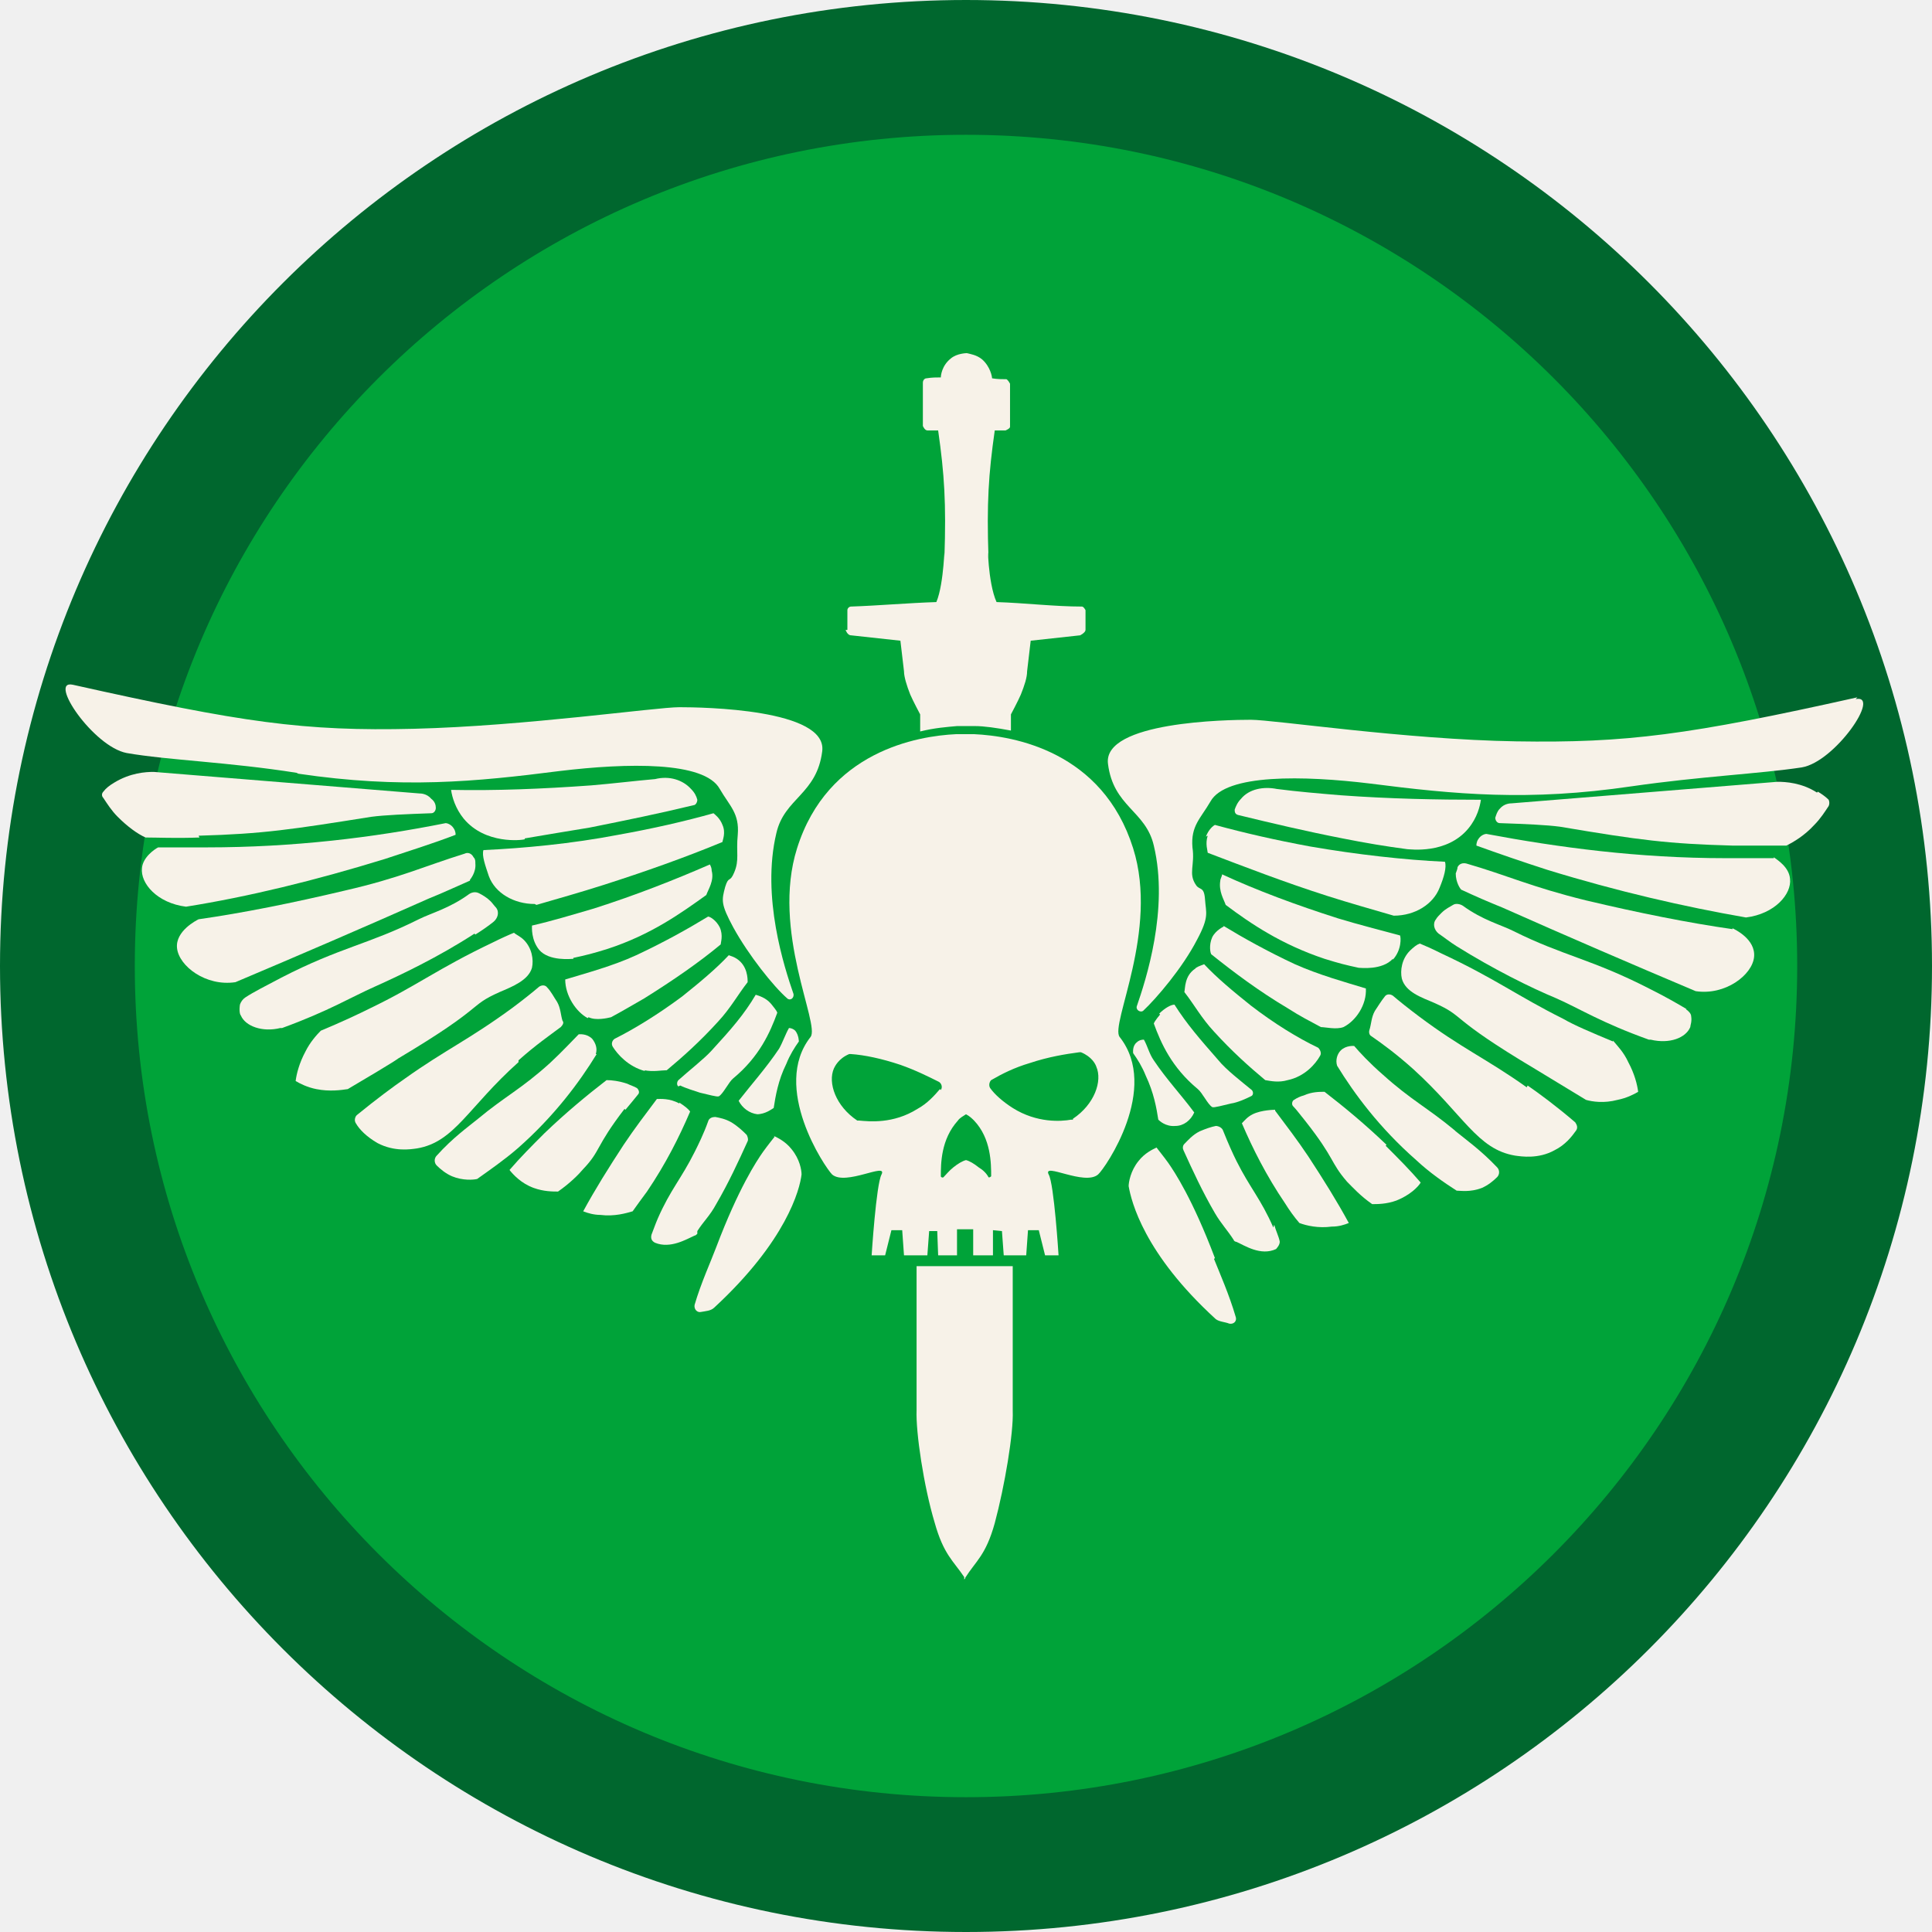
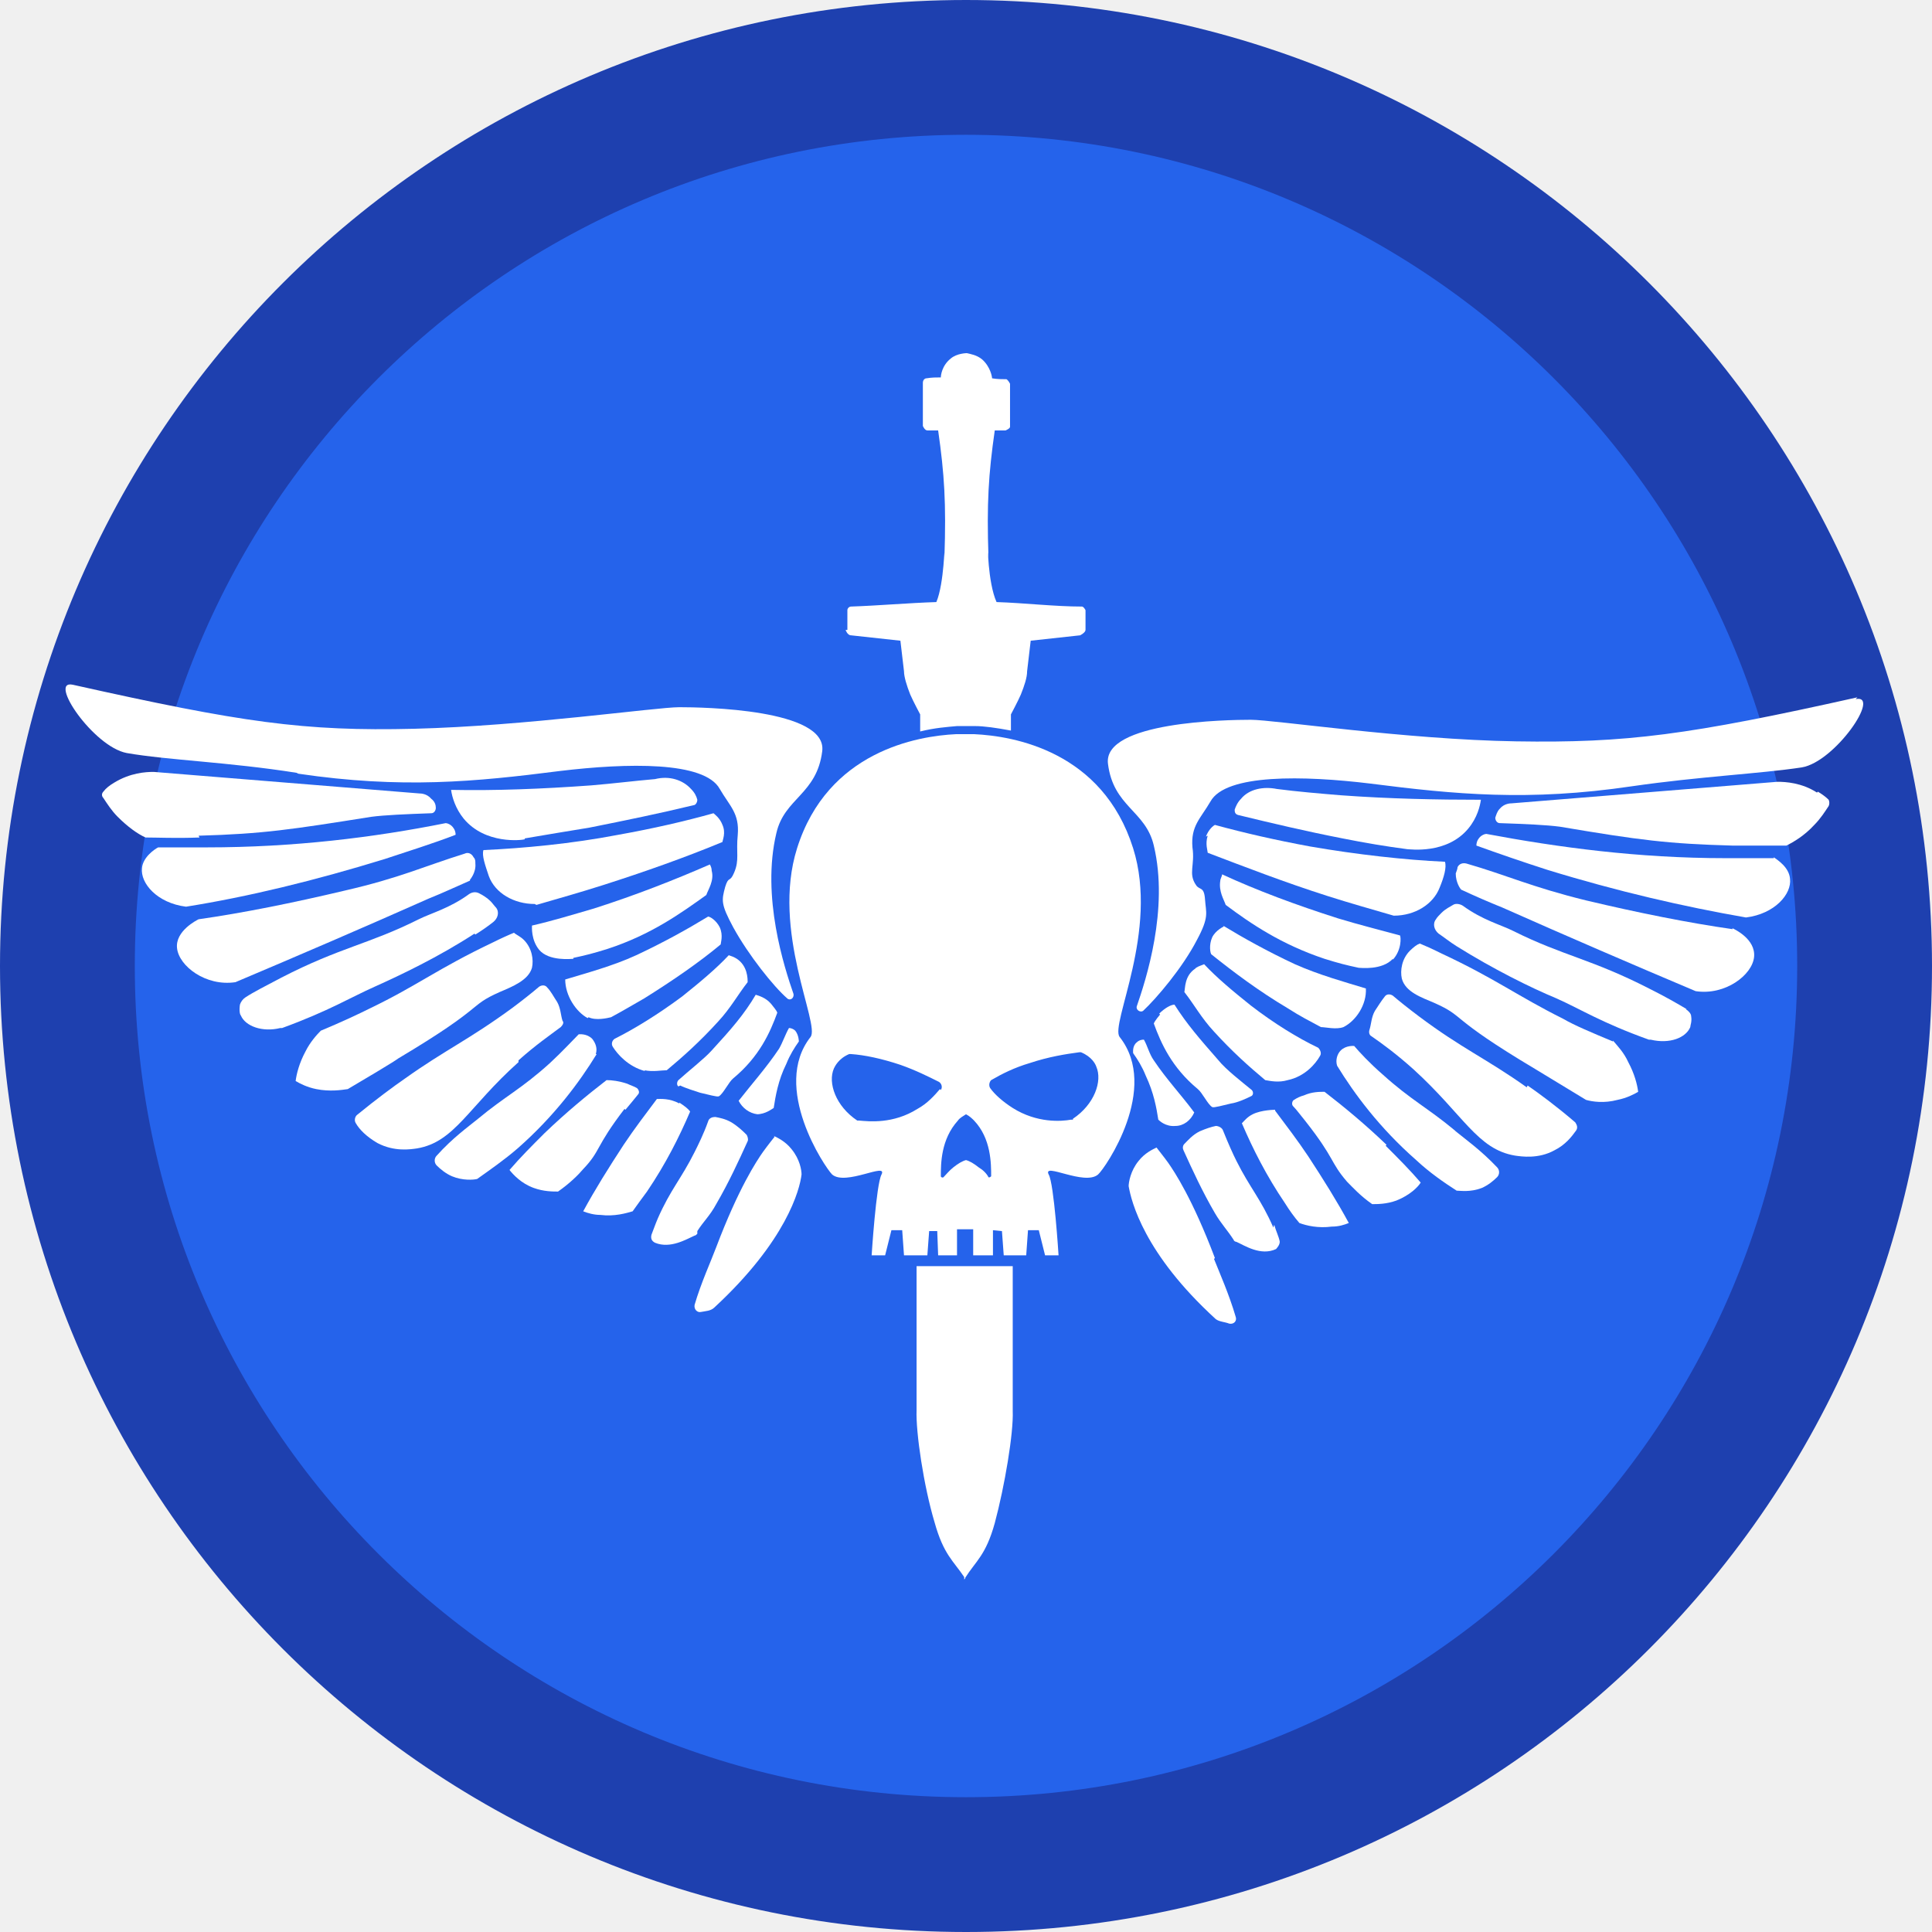
<svg xmlns="http://www.w3.org/2000/svg" id="Layer_1" data-name="Layer 1" viewBox="0 0 21.5 21.5">
  <defs>
    <style>
      .cls-1 {
-         fill: #f7f2e8;
+         fill: #fff;
      }

      .cls-2 {
-         fill: #00a339;
-         stroke: #00672e;
+         fill: #2563eb;
+         stroke: #1e40af;
        stroke-width: 1.5px;
      }
    </style>
  </defs>
  <circle class="cls-2" cx="10.75" cy="10.75" r="10" />
  <g id="g84">
    <path id="path2" class="cls-1" d="M3.32,8.61c1.15.17,1.97.09,2.91-.03.75-.09,1.61-.11,1.78.2.11.19.22.27.2.51-.02.2.02.28-.04.42-.05.12-.06.03-.1.16-.04.15-.05.19.09.45.17.31.45.66.6.79.03.03.08,0,.07-.05-.1-.29-.36-1.08-.19-1.79.09-.39.45-.43.51-.91.06-.47-1.33-.49-1.59-.49s-1.72.21-2.95.24-1.92-.07-3.8-.49c-.28-.06.23.69.6.76.46.08,1.13.1,1.89.22h0Z" />
    <path id="path4" class="cls-1" d="M5.84,9.33c.24-.04.47-.08.72-.12.4-.08.79-.16,1.16-.25.02,0,.04-.03.04-.06-.01-.04-.03-.08-.07-.12-.09-.1-.24-.15-.4-.11-.23.02-.47.05-.71.07-.55.04-1.07.06-1.56.05.01.08.05.21.14.32.24.29.65.24.68.23Z" />
    <path id="path6" class="cls-1" d="M5.97,10.07c.24-.07.49-.14.74-.22.47-.15.92-.31,1.33-.48,0-.02.04-.1,0-.19-.03-.08-.09-.12-.1-.13-.32.09-.67.17-1.06.24-.52.1-1.06.15-1.5.17-.02.06.02.17.06.29.07.19.28.31.51.31h0Z" />
    <path id="path8" class="cls-1" d="M6.38,10.66c.14-.03.22-.05.38-.1.49-.16.82-.4,1.1-.6.02-.06.09-.16.06-.27,0-.03-.01-.05-.02-.07-.39.17-.82.34-1.29.49-.24.07-.47.14-.69.19,0,.02-.01.16.08.27.11.13.36.1.38.1h0Z" />
    <path id="path10" class="cls-1" d="M6.55,11.32c.08.04.21.01.25,0,.13-.07.23-.13.37-.21.32-.2.61-.4.85-.6,0-.02.03-.1-.01-.19-.04-.08-.11-.12-.13-.12-.23.14-.5.29-.8.43-.26.12-.56.2-.79.27,0,.18.12.36.25.43h0Z" />
    <path id="path12" class="cls-1" d="M7.17,11.91c.1.02.19,0,.25,0,.18-.15.37-.32.57-.54.14-.15.22-.3.33-.44,0-.04,0-.18-.12-.26-.03-.02-.06-.03-.09-.04-.14.15-.32.3-.52.46-.27.2-.53.36-.75.47-.03.02-.04.06-.02.09.05.08.17.22.36.27h0Z" />
    <path id="path14" class="cls-1" d="M7.57,12.08c.06.03.16.06.22.08.09.02.19.05.21.04.05-.03.11-.16.16-.2.29-.24.41-.51.49-.73-.01-.03-.04-.06-.07-.1-.06-.07-.14-.09-.17-.1-.13.22-.27.38-.49.62-.08.09-.26.23-.37.33-.02.02-.02.06,0,.07h0Z" />
    <path id="path16" class="cls-1" d="M8.42,12.4c.1,0,.17-.06.19-.07.02-.13.05-.31.14-.49.04-.1.09-.18.14-.25,0,0,0-.07-.04-.12-.02-.02-.05-.03-.07-.03-.04.07-.07.16-.11.23-.14.21-.31.4-.45.58.04.08.12.14.21.15Z" />
    <path id="path18" class="cls-1" d="M2.21,9.3c.72-.02,1.04-.07,1.92-.21.15-.02.39-.03.67-.04.03,0,.05-.03.05-.06,0-.03-.01-.07-.05-.1-.05-.06-.12-.06-.13-.06-.99-.08-1.98-.16-2.96-.24-.09,0-.26.01-.44.12-.05.03-.09.06-.12.1-.02.02-.02.05,0,.07.04.06.09.14.16.21.11.11.22.19.31.23.13,0,.34.01.6,0Z" />
    <path id="path20" class="cls-1" d="M4.28,9.56c.27-.09.53-.17.79-.27,0-.01,0-.04-.02-.07-.03-.05-.08-.06-.09-.06-.8.16-1.69.27-2.66.27-.18,0-.36,0-.54,0-.04.02-.17.11-.18.23-.02.17.17.39.49.43.69-.11,1.43-.29,2.21-.53h0Z" />
    <path id="path22" class="cls-1" d="M5.23,9.79s.07-.08.06-.18c0-.03,0-.05-.02-.07-.02-.04-.06-.06-.1-.04-.45.14-.72.27-1.33.41-.59.14-1.14.25-1.63.32-.02.01-.26.13-.24.32.02.2.32.43.65.38.71-.3,1.43-.61,2.15-.93.15-.06.3-.13.46-.2h0Z" />
    <path id="path24" class="cls-1" d="M5.29,10.4c.08-.05.15-.1.2-.14.05-.04.07-.11.03-.16-.02-.02-.04-.05-.06-.07-.04-.04-.09-.07-.13-.09-.04-.02-.08-.01-.11.01-.22.16-.42.21-.56.28-.56.28-.87.31-1.53.65-.17.09-.31.16-.4.22-.03.02-.05.05-.06.08-.01.07,0,.11.01.12.05.12.24.19.44.14,0,0,.01,0,.02,0,.52-.19.76-.34,1.03-.46.29-.13.71-.33,1.11-.59h0Z" />
    <path id="path26" class="cls-1" d="M5.56,11.04c.14-.06.32-.13.36-.27.02-.09,0-.22-.09-.31-.04-.04-.09-.06-.11-.08-.05.02-.14.06-.24.11-.61.29-.84.48-1.36.73-.12.06-.31.15-.55.25-.05.05-.12.13-.17.23-.07.13-.1.25-.11.33.05.03.13.07.23.09.15.03.28.01.35,0,.56-.33.56-.34.56-.34.99-.59.77-.58,1.13-.74Z" />
    <path id="path28" class="cls-1" d="M5.77,11.8c.19-.17.35-.28.47-.37.02-.02.04-.05.02-.07-.02-.06-.02-.14-.06-.21-.04-.06-.07-.12-.11-.16-.02-.03-.06-.03-.09-.01-.07.06-.17.14-.29.23-.49.36-.75.47-1.2.79-.13.09-.32.23-.54.41-.02.02-.03.06-.01.09.04.07.12.15.24.22.19.1.37.07.44.06.42-.07.57-.46,1.13-.96h0Z" />
    <path id="path30" class="cls-1" d="M6.63,11.73c.02-.06,0-.12-.04-.17-.06-.06-.14-.05-.15-.05-.07.07-.18.19-.32.32-.32.29-.5.37-.8.62-.11.09-.28.21-.46.41-.03.03-.03.08,0,.11.04.04.1.09.17.12.12.05.24.04.28.03.14-.1.3-.21.45-.34.41-.36.69-.74.88-1.05h0Z" />
    <path id="path32" class="cls-1" d="M6.96,12.35c.05-.06.1-.12.14-.17.02-.02.01-.05-.01-.07-.03-.02-.07-.03-.11-.05-.09-.03-.17-.04-.23-.04-.22.17-.45.36-.69.59-.14.14-.27.27-.39.41.04.05.13.15.27.2.11.04.21.04.27.04.13-.09.23-.19.28-.25.2-.21.13-.24.46-.67Z" />
    <path id="path34" class="cls-1" d="M7.56,12.28c-.11-.06-.21-.05-.25-.05-.12.16-.25.33-.37.51-.17.26-.32.5-.45.74.05.02.12.04.19.04.16.02.29-.02.36-.04.05-.07.1-.14.16-.22.21-.31.36-.61.48-.89-.02-.03-.06-.06-.12-.1Z" />
    <path id="path36" class="cls-1" d="M7.76,13.7c.07-.11.14-.17.21-.3.14-.24.25-.48.35-.7.01-.02,0-.05-.01-.07-.04-.04-.09-.09-.17-.14-.07-.04-.13-.05-.18-.06-.03,0-.07.01-.08.05-.05.14-.11.26-.15.34-.15.3-.27.42-.41.74-.03.07-.05.13-.07.18-.01.04,0,.07.04.09h0c.17.07.35-.04.44-.08.01,0,.02-.01.03-.02h0Z" />
    <path id="path38" class="cls-1" d="M8.62,12.65s-.08.1-.13.17c-.07.1-.27.4-.52,1.06-.06.16-.17.4-.24.64-.01.05.03.09.07.08.05-.01.11-.01.15-.05.8-.74.95-1.31.97-1.48,0-.05-.02-.17-.11-.28-.07-.09-.16-.13-.2-.15h0Z" />
    <path id="path40" class="cls-1" d="M20.67,7.76c-1.88.42-2.57.51-3.8.49s-2.69-.24-2.95-.24-1.65.02-1.59.49c.06.48.42.52.51.91.17.71-.09,1.5-.19,1.79-.01.04.04.07.07.05.15-.14.44-.48.6-.79.14-.26.1-.3.09-.45-.01-.15-.06-.1-.1-.16-.09-.13-.01-.22-.04-.42-.02-.24.09-.32.2-.51.17-.31,1.04-.29,1.78-.2.94.12,1.76.2,2.91.03.76-.11,1.43-.14,1.89-.21.37-.06.89-.82.6-.76h0Z" />
    <path id="path42" class="cls-1" d="M14.94,9.33c.25.05.49.09.72.12.03,0,.44.06.68-.23.1-.12.13-.25.14-.32-.49,0-1.01-.01-1.56-.05-.24-.02-.48-.04-.71-.07-.15-.03-.31,0-.4.11-.04.04-.06.09-.07.12,0,.02,0,.05.04.06.37.09.75.18,1.16.26Z" />
    <path id="path44" class="cls-1" d="M13.44,9.3c-.03.09,0,.17,0,.19.42.16.86.33,1.33.48.25.08.5.15.74.22.24,0,.44-.13.51-.31.05-.12.08-.23.06-.29-.44-.02-.98-.08-1.5-.17-.38-.07-.73-.15-1.06-.24-.02.01-.07.05-.1.13h0Z" />
    <path id="path46" class="cls-1" d="M15.5,10.68c.1-.11.09-.25.08-.27-.22-.06-.46-.12-.69-.19-.47-.15-.9-.31-1.29-.49,0,.02-.02.05-.02.07-.02.12.04.21.06.27.28.21.62.44,1.1.6.16.05.24.07.38.1.02,0,.26.03.38-.1h0Z" />
    <path id="path48" class="cls-1" d="M13.62,10.31s-.09.04-.13.12c-.04.09-.02.18-.01.19.25.2.53.41.85.6.14.09.24.14.37.21.05,0,.17.03.25,0,.14-.07.26-.25.25-.43-.23-.07-.52-.15-.79-.27-.3-.14-.57-.29-.8-.43h0Z" />
    <path id="path50" class="cls-1" d="M13.3,10.78c-.12.08-.11.22-.12.26.11.14.19.29.33.44.2.22.39.39.57.54.06.01.15.03.25,0,.19-.04.31-.18.36-.27.02-.03,0-.07-.02-.09-.23-.11-.49-.27-.75-.47-.2-.16-.38-.31-.52-.46-.02.01-.06.02-.09.04h0Z" />
    <path id="path52" class="cls-1" d="M12.91,11.29s-.06.07-.07.1c.08.22.2.49.49.73.05.04.11.17.16.2.02.01.12-.02.21-.04.07-.01.16-.05.22-.08.03-.01.03-.05.01-.07-.11-.09-.29-.23-.37-.33-.21-.24-.35-.4-.49-.62-.04,0-.11.04-.17.1Z" />
    <path id="path54" class="cls-1" d="M12.72,11.57s-.04,0-.07.03c-.05.04-.04.11-.04.12.05.07.1.15.14.25.09.19.12.36.14.49.01.01.08.08.19.07.09,0,.17-.06.21-.15-.14-.19-.31-.37-.45-.58-.05-.07-.07-.16-.11-.23Z" />
    <path id="path56" class="cls-1" d="M20.22,8.82c-.17-.11-.35-.12-.44-.12-.99.08-1.98.16-2.96.24-.01,0-.08,0-.13.06-.03.03-.04.07-.05.1,0,.03.02.06.05.06.29.01.52.02.67.04.89.15,1.2.19,1.92.21.26,0,.47,0,.6,0,.08-.04.2-.11.31-.23.07-.07.12-.15.16-.21.01-.02.01-.05,0-.07-.03-.03-.07-.06-.12-.09h0Z" />
    <path id="path58" class="cls-1" d="M19.74,9.55c-.17,0-.35,0-.54,0-.97,0-1.86-.12-2.66-.27-.01,0-.06.01-.09.06-.02.03-.02.06-.02.07.25.09.51.18.79.27.78.24,1.52.41,2.21.53.32-.04.51-.26.49-.43-.01-.13-.14-.21-.18-.24Z" />
    <path id="path60" class="cls-1" d="M19.28,10.34c-.49-.07-1.04-.18-1.63-.32-.61-.15-.88-.28-1.33-.41-.04-.01-.08,0-.1.04,0,.02-.01.04-.02.07,0,.1.05.17.06.18.15.07.31.14.46.2.72.32,1.44.63,2.15.93.33.05.63-.18.65-.38.02-.2-.22-.31-.24-.32h0Z" />
    <path id="path62" class="cls-1" d="M18.77,11.23c-.1-.06-.24-.14-.4-.22-.66-.34-.97-.37-1.53-.65-.14-.07-.34-.12-.56-.28-.03-.02-.08-.03-.11-.01s-.08.04-.13.09c-.02.02-.05.05-.06.07-.04.05-.02.12.03.16.06.04.12.09.2.14.4.25.82.46,1.11.58.27.12.5.27,1.03.46,0,0,.01,0,.02,0,.21.05.39-.02.44-.14,0-.02.02-.06.01-.12,0-.03-.03-.06-.06-.08h0Z" />
    <path id="path64" class="cls-1" d="M17.95,11.59c-.24-.1-.43-.18-.55-.25-.52-.26-.76-.45-1.36-.73-.1-.05-.19-.09-.24-.11-.03.01-.07.04-.11.08-.09.09-.11.22-.09.31.04.15.22.21.36.27.36.16.14.15,1.13.74,0,0,0,0,.56.34.07.02.2.04.35,0,.1-.02.18-.06.23-.09-.01-.08-.04-.2-.11-.33-.05-.11-.12-.18-.17-.24h0Z" />
    <path id="path66" class="cls-1" d="M16.99,12.1c-.45-.32-.72-.43-1.2-.79-.12-.09-.22-.17-.29-.23-.03-.02-.07-.02-.09.01-.04.05-.07.1-.11.16-.04.07-.04.15-.06.21-.01.03,0,.06.02.07.13.09.28.2.47.37.56.51.71.89,1.13.96.07.01.26.04.44-.06.12-.06.19-.15.24-.22.02-.03.01-.06-.01-.09-.21-.18-.4-.32-.53-.41h0Z" />
    <path id="path68" class="cls-1" d="M16.19,12.58c-.3-.25-.49-.34-.8-.62-.15-.13-.26-.25-.32-.32,0,0-.09-.01-.15.05-.04.04-.06.11-.04.17.19.31.47.69.88,1.05.15.14.31.25.45.34.04,0,.15.02.28-.03.07-.03.13-.08.17-.12.03-.03.03-.08,0-.11-.18-.19-.35-.31-.46-.4h0Z" />
    <path id="path70" class="cls-1" d="M15.43,12.74c-.24-.23-.47-.42-.69-.59-.06,0-.14,0-.23.04-.04.01-.08.03-.11.05-.02.01-.03.05-.01.07.04.04.09.11.14.17.33.42.27.45.46.67.06.06.15.16.28.25.06,0,.16,0,.27-.04.15-.06.24-.15.27-.2-.12-.14-.25-.27-.39-.41h0Z" />
    <path id="path72" class="cls-1" d="M14.19,12.35s-.15,0-.25.05c-.06.03-.09.07-.12.1.12.28.27.58.48.89.05.08.1.15.16.22.08.03.21.06.36.04.08,0,.14-.02.19-.04-.13-.24-.28-.48-.45-.74-.12-.18-.25-.35-.37-.51Z" />
    <path id="path74" class="cls-1" d="M14.17,13.66c-.14-.32-.26-.44-.41-.74-.04-.08-.09-.19-.15-.34-.01-.03-.05-.05-.08-.05-.05.01-.11.03-.18.06-.08.04-.13.1-.17.14-.02.02-.02.05-.01.07.1.22.21.46.35.7.07.12.14.19.21.3,0,.01.02.02.03.02.09.04.27.16.44.08h0s.05-.05.04-.09c-.01-.05-.04-.11-.06-.18h0Z" />
    <path id="path76" class="cls-1" d="M13.52,14c-.25-.66-.45-.96-.52-1.06-.05-.07-.1-.13-.13-.17-.04.02-.13.06-.2.15-.09.11-.11.24-.11.28.03.17.17.75.97,1.48.04.03.1.03.15.05.05.01.09-.03.07-.08-.07-.24-.18-.49-.24-.64h0Z" />
    <path id="path78" class="cls-1" d="M9.41,7.01s.02.06.06.06l.55.06.04.34c0,.06.03.16.07.26.03.07.11.22.11.22v.19c.16-.04.3-.05.41-.06,0,0,.04,0,.1,0h0c.06,0,.1,0,.1,0,.1,0,.24.02.4.05v-.18s.08-.15.11-.22c.04-.1.07-.19.07-.26l.04-.34.55-.06s.06-.03.06-.06v-.22s-.02-.04-.04-.04c-.3,0-.64-.04-.95-.05-.1-.22-.1-.7-.09-.5-.02-.6,0-.92.07-1.41h.12s.05-.02.05-.04v-.48s-.02-.04-.04-.05c-.05,0-.1,0-.16-.01,0-.02-.02-.13-.11-.21-.06-.05-.13-.06-.17-.07h0s-.11,0-.18.06c-.1.08-.11.19-.11.21-.05,0-.1,0-.16.01-.02,0-.04.02-.04.05v.48s.02.05.05.05h.12c.07.49.09.81.07,1.41,0-.2,0,.29-.09.5-.31.01-.65.04-.95.05-.02,0-.04.02-.04.04v.22h0Z" />
    <path id="path80" class="cls-1" d="M11.27,14.09h-1.07v1.6c-.01.25.08.85.2,1.25.1.36.21.43.33.61v.03s0-.01.01-.01c0,0,0,0,0,.01v-.02c.12-.19.23-.25.33-.61.11-.41.21-1,.2-1.25v-1.61Z" />
    <path id="path82" class="cls-1" d="M12.46,11.54c-.11-.14.44-1.18.15-2.1-.34-1.08-1.33-1.25-1.77-1.27,0,0-.04,0-.1,0h0c-.06,0-.1,0-.1,0-.43.02-1.43.19-1.77,1.27-.29.92.26,1.96.15,2.1-.44.56.16,1.45.24,1.53.15.13.62-.14.55,0-.06.11-.11.9-.11.9h.15l.07-.28h.12s.02.28.02.28h.26l.02-.27h.09s.01.27.01.27h.21v-.29h.18v.29h.22v-.28s.1.01.1.01l.02.27h.25l.02-.28h.12s.07.28.07.28h.15s-.05-.8-.11-.9c-.07-.14.4.13.55,0,.08-.07.69-.96.24-1.53ZM10.46,12.12c-.06.07-.14.16-.25.22-.27.17-.54.14-.65.13,0,0-.01,0-.02,0-.24-.16-.33-.42-.26-.58.01-.02.05-.11.17-.16,0,0,.01,0,.02,0,.15.01.34.05.55.12.17.06.31.13.43.19.03.02.04.06.02.09ZM11.03,13.09s-.02.02-.03.01c-.02-.04-.06-.08-.11-.11-.05-.04-.1-.07-.14-.08-.04.01-.09.04-.14.08-.05.04-.08.08-.11.11-.01.01-.03,0-.03-.01,0-.14,0-.41.19-.62.02-.03.06-.05.09-.07.04.02.07.05.09.07.19.2.19.48.19.62h0ZM11.94,12.46s-.01,0-.02,0c-.11.02-.38.04-.65-.13-.11-.07-.2-.15-.25-.22-.02-.03-.01-.07.01-.09.12-.07.26-.14.43-.19.21-.07.4-.1.55-.12,0,0,.01,0,.02,0,.12.05.16.13.17.16.07.16-.02.42-.26.58h0Z" />
  </g>
</svg>
